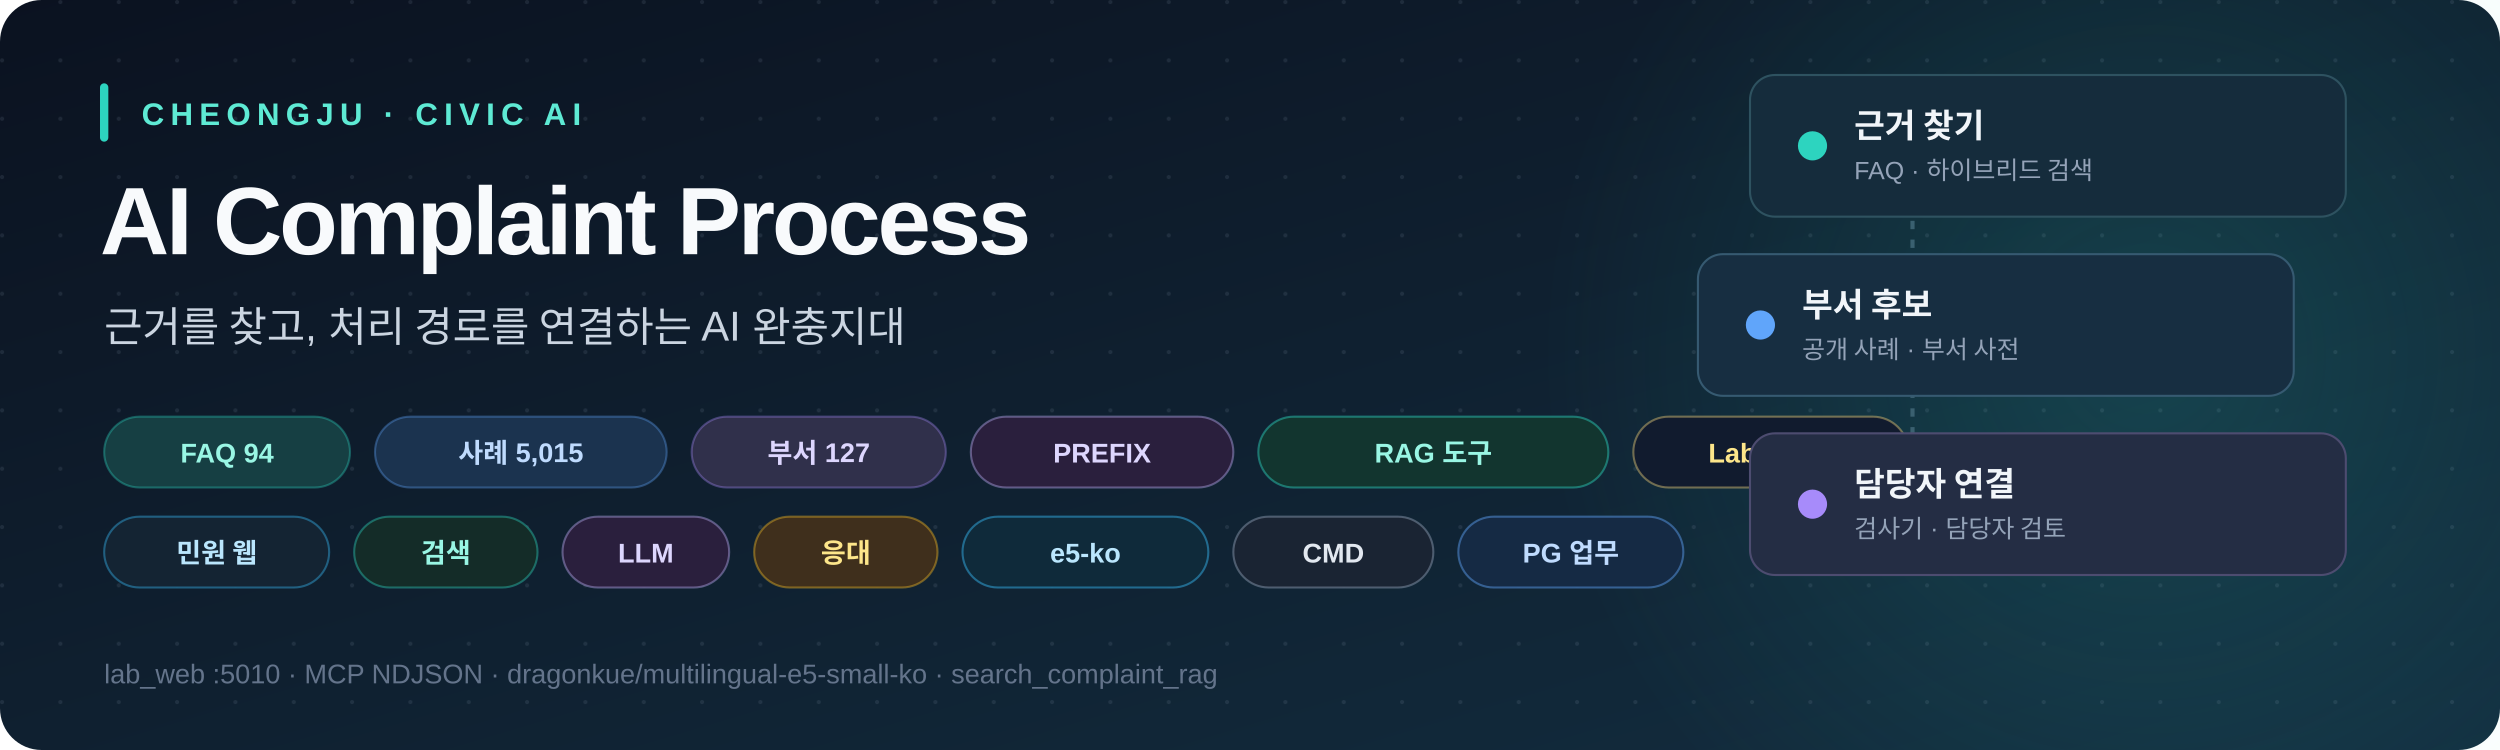
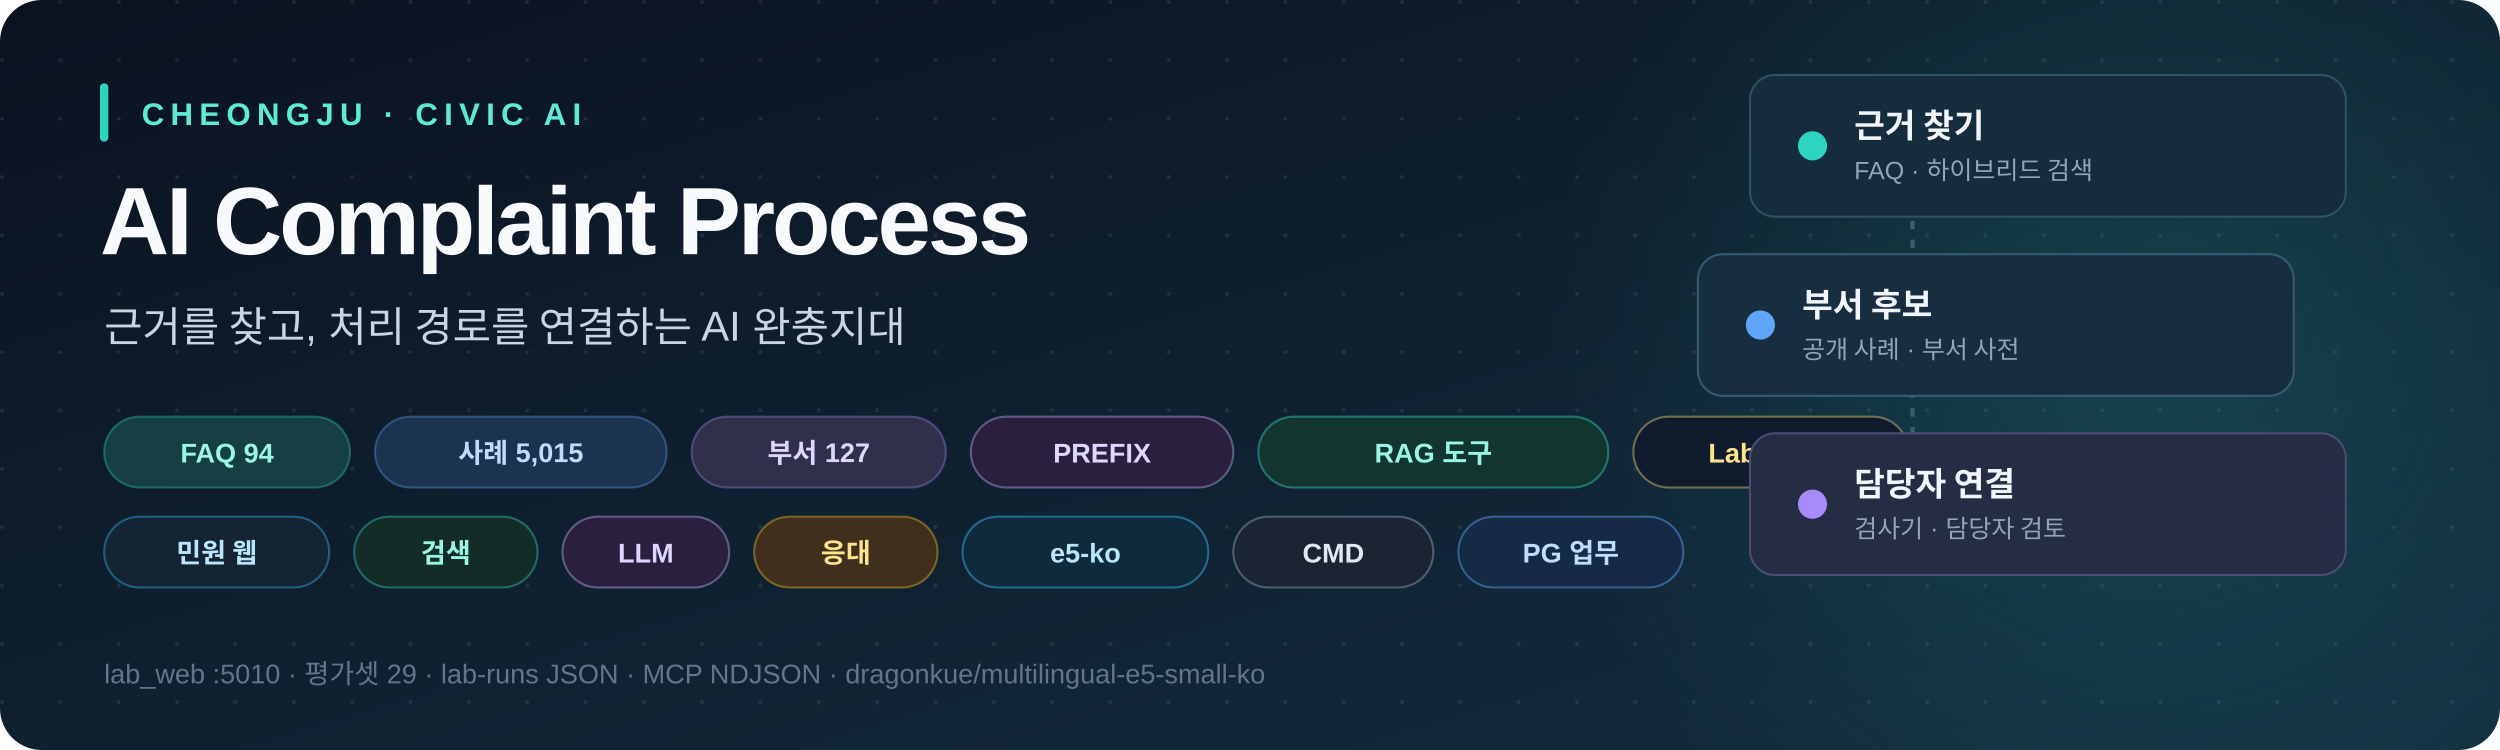
<svg xmlns="http://www.w3.org/2000/svg" width="1200" height="360" viewBox="0 0 1200 360" role="img" aria-labelledby="title description">
  <defs>
    <linearGradient id="background" x1="0" x2="1" y2="1">
      <stop stop-color="#0b1220" />
      <stop offset="1" stop-color="#132e40" />
    </linearGradient>
    <radialGradient id="glow">
      <stop stop-color="#2dd4bf" stop-opacity=".17" />
      <stop offset="1" stop-color="#2dd4bf" stop-opacity="0" />
    </radialGradient>
    <pattern id="grid" width="28" height="28" patternUnits="userSpaceOnUse">
      <circle cx="1" cy="1" r="1" fill="#94a3b8" opacity=".13" />
    </pattern>
  </defs>
  <rect width="1200" height="360" rx="20" fill="url(#background)" />
  <rect width="1200" height="360" rx="20" fill="url(#grid)" />
  <circle cx="1030" cy="170" r="290" fill="url(#glow)" />
  <rect x="48" y="40" width="4" height="28" rx="2" fill="#2dd4bf" />
  <g font-family="Arial, 'Noto Sans KR', sans-serif">
    <text x="68" y="60" fill="#5eead4" font-size="15" font-weight="700" letter-spacing="3">CHEONGJU · CIVIC AI</text>
    <text x="48" y="122" fill="#f8fafc" font-size="46" font-weight="700" letter-spacing="-1.5">AI Complaint Process</text>
    <text x="50" y="164" fill="#cbd5e1" font-size="20">근거를 찾고, 처리 경로를 연결하는 AI 완충지대</text>
    <rect x="50" y="200" width="118" height="34" rx="17" fill="#163f43" stroke="#2dd4bf" stroke-opacity=".35" />
    <text x="109" y="222" fill="#99f6e4" font-size="13" font-weight="700" text-anchor="middle">FAQ 94</text>
    <rect x="180" y="200" width="140" height="34" rx="17" fill="#1b334f" stroke="#60a5fa" stroke-opacity=".35" />
    <text x="250" y="222" fill="#bfdbfe" font-size="13" font-weight="700" text-anchor="middle">사례 5,015</text>
    <rect x="332" y="200" width="122" height="34" rx="17" fill="#30304b" stroke="#a78bfa" stroke-opacity=".35" />
    <text x="393" y="222" fill="#ddd6fe" font-size="13" font-weight="700" text-anchor="middle">부서 127</text>
    <rect x="466" y="200" width="126" height="34" rx="17" fill="#2a1f3d" stroke="#c4b5fd" stroke-opacity=".4" />
    <text x="529" y="222" fill="#ddd6fe" font-size="13" font-weight="700" text-anchor="middle">PREFIX</text>
    <rect x="604" y="200" width="168" height="34" rx="17" fill="#12352f" stroke="#2dd4bf" stroke-opacity=".45" />
    <text x="688" y="222" fill="#99f6e4" font-size="13" font-weight="700" text-anchor="middle">RAG 도구</text>
    <rect x="784" y="200" width="132" height="34" rx="17" fill="#111b2e" stroke="#e4c877" stroke-opacity=".45" />
    <text x="850" y="222" fill="#fde68a" font-size="13" font-weight="700" text-anchor="middle">Lab :5010</text>
    <rect x="50" y="248" width="108" height="34" rx="17" fill="#142433" stroke="#38bdf8" stroke-opacity=".4" />
    <text x="104" y="270" fill="#bae6fd" font-size="13" font-weight="700" text-anchor="middle">민원 웹</text>
    <rect x="170" y="248" width="88" height="34" rx="17" fill="#142c28" stroke="#2dd4bf" stroke-opacity=".4" />
    <text x="214" y="270" fill="#99f6e4" font-size="13" font-weight="700" text-anchor="middle">검색</text>
    <rect x="270" y="248" width="80" height="34" rx="17" fill="#2a1f3d" stroke="#c4b5fd" stroke-opacity=".4" />
    <text x="310" y="270" fill="#ddd6fe" font-size="13" font-weight="700" text-anchor="middle">LLM</text>
    <rect x="362" y="248" width="88" height="34" rx="17" fill="#3f2f1c" stroke="#fbbf24" stroke-opacity=".4" />
    <text x="406" y="270" fill="#fde68a" font-size="13" font-weight="700" text-anchor="middle">응대</text>
    <rect x="462" y="248" width="118" height="34" rx="17" fill="#0f2a3a" stroke="#38bdf8" stroke-opacity=".45" />
    <text x="521" y="270" fill="#bae6fd" font-size="13" font-weight="700" text-anchor="middle">e5-ko</text>
    <rect x="592" y="248" width="96" height="34" rx="17" fill="#1a2433" stroke="#94a3b8" stroke-opacity=".45" />
    <text x="640" y="270" fill="#e2e8f0" font-size="13" font-weight="700" text-anchor="middle">CMD</text>
    <rect x="700" y="248" width="108" height="34" rx="17" fill="#152a44" stroke="#60a5fa" stroke-opacity=".45" />
    <text x="754" y="270" fill="#bfdbfe" font-size="13" font-weight="700" text-anchor="middle">PG 업무</text>
    <path d="M918 88V250" stroke="#3a6070" stroke-width="2" stroke-dasharray="4 5" />
    <rect x="840" y="36" width="286" height="68" rx="12" fill="#152c3c" stroke="#2e5260" />
    <circle cx="870" cy="70" r="7" fill="#2dd4bf" />
    <text x="890" y="66" fill="#f1f5f9" font-size="16" font-weight="700">근거 찾기</text>
    <text x="890" y="86" fill="#94a3b8" font-size="12">FAQ · 하이브리드 검색</text>
    <rect x="815" y="122" width="286" height="68" rx="12" fill="#172e41" stroke="#365a71" />
    <circle cx="845" cy="156" r="7" fill="#60a5fa" />
    <text x="865" y="152" fill="#f1f5f9" font-size="16" font-weight="700">부서 후보</text>
    <text x="865" y="172" fill="#94a3b8" font-size="12">공개 사례 · 부서 사전</text>
    <rect x="840" y="208" width="286" height="68" rx="12" fill="#242d44" stroke="#4d4c70" />
    <circle cx="870" cy="242" r="7" fill="#a78bfa" />
    <text x="890" y="238" fill="#f1f5f9" font-size="16" font-weight="700">담당자 연결</text>
    <text x="890" y="258" fill="#94a3b8" font-size="12">검사기 · 담당자 검토</text>
-     <text x="50" y="328" fill="#64748b" font-size="13">lab_web :5010 · MCP NDJSON · dragonkue/multilingual-e5-small-ko · search_complaint_rag</text>
+     <text x="50" y="328" fill="#64748b" font-size="13">lab_web :5010 · 평가셋 29 · lab-runs JSON · MCP NDJSON · dragonkue/multilingual-e5-small-ko</text>
  </g>
</svg>
